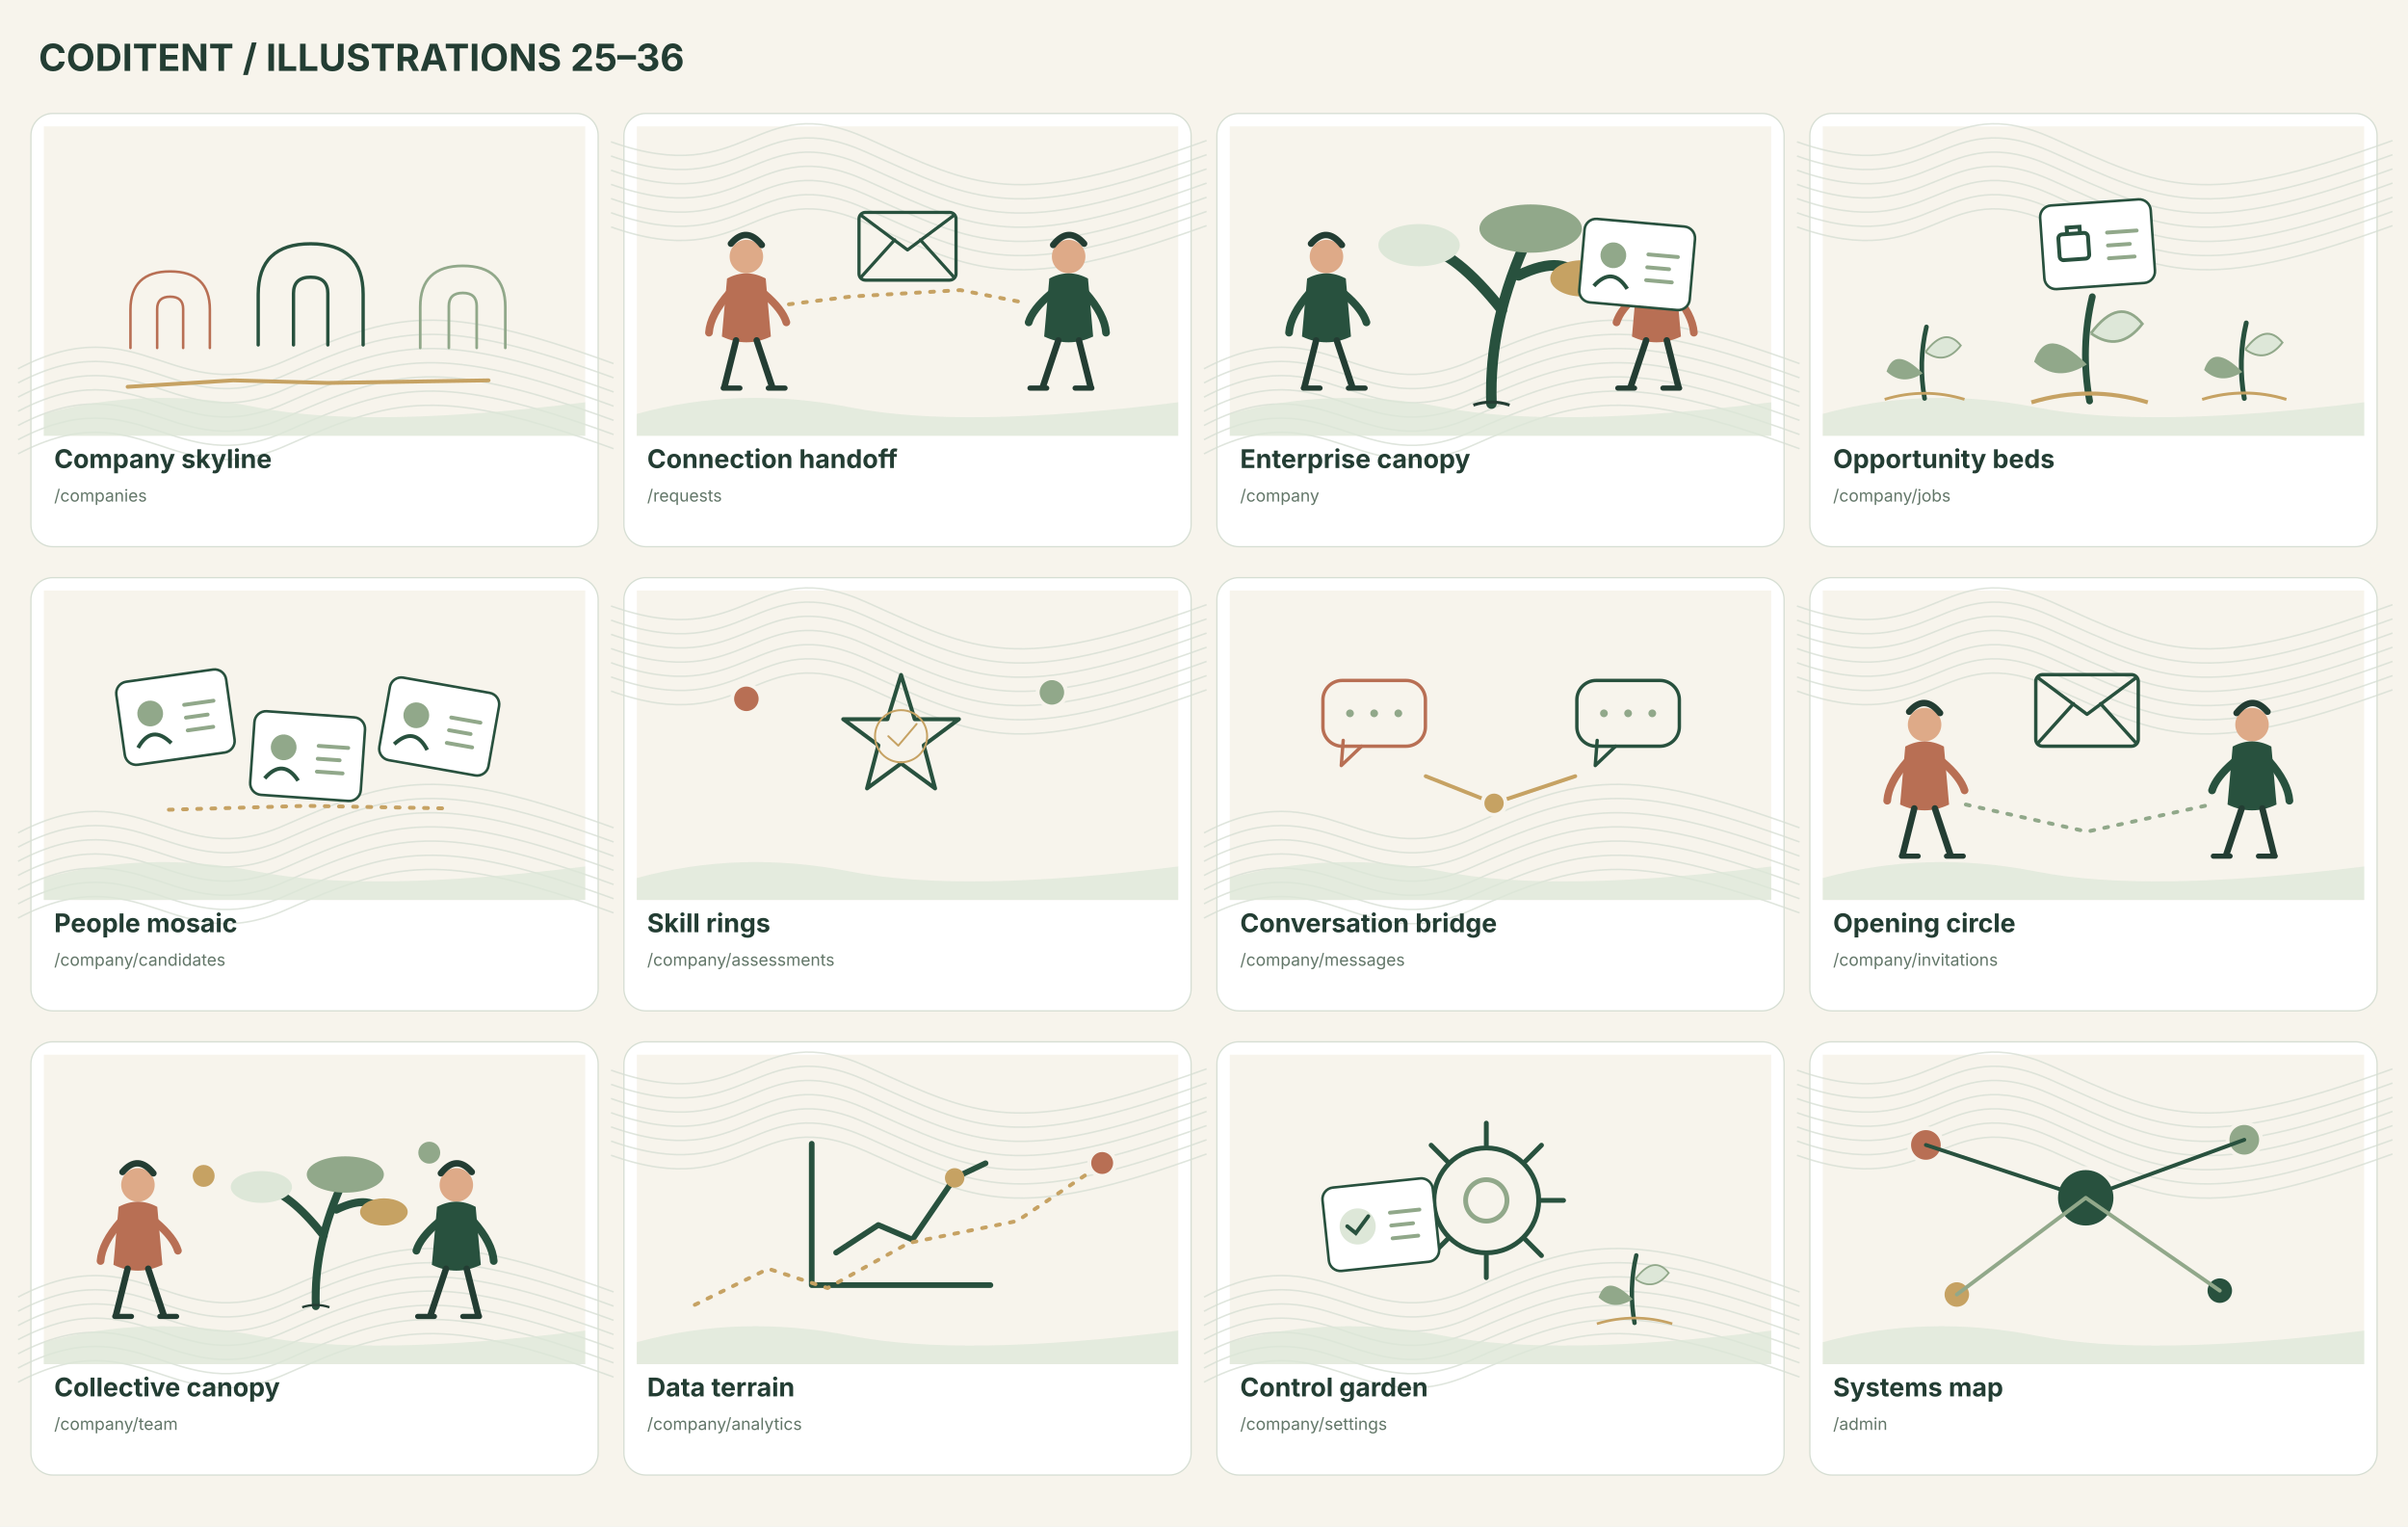
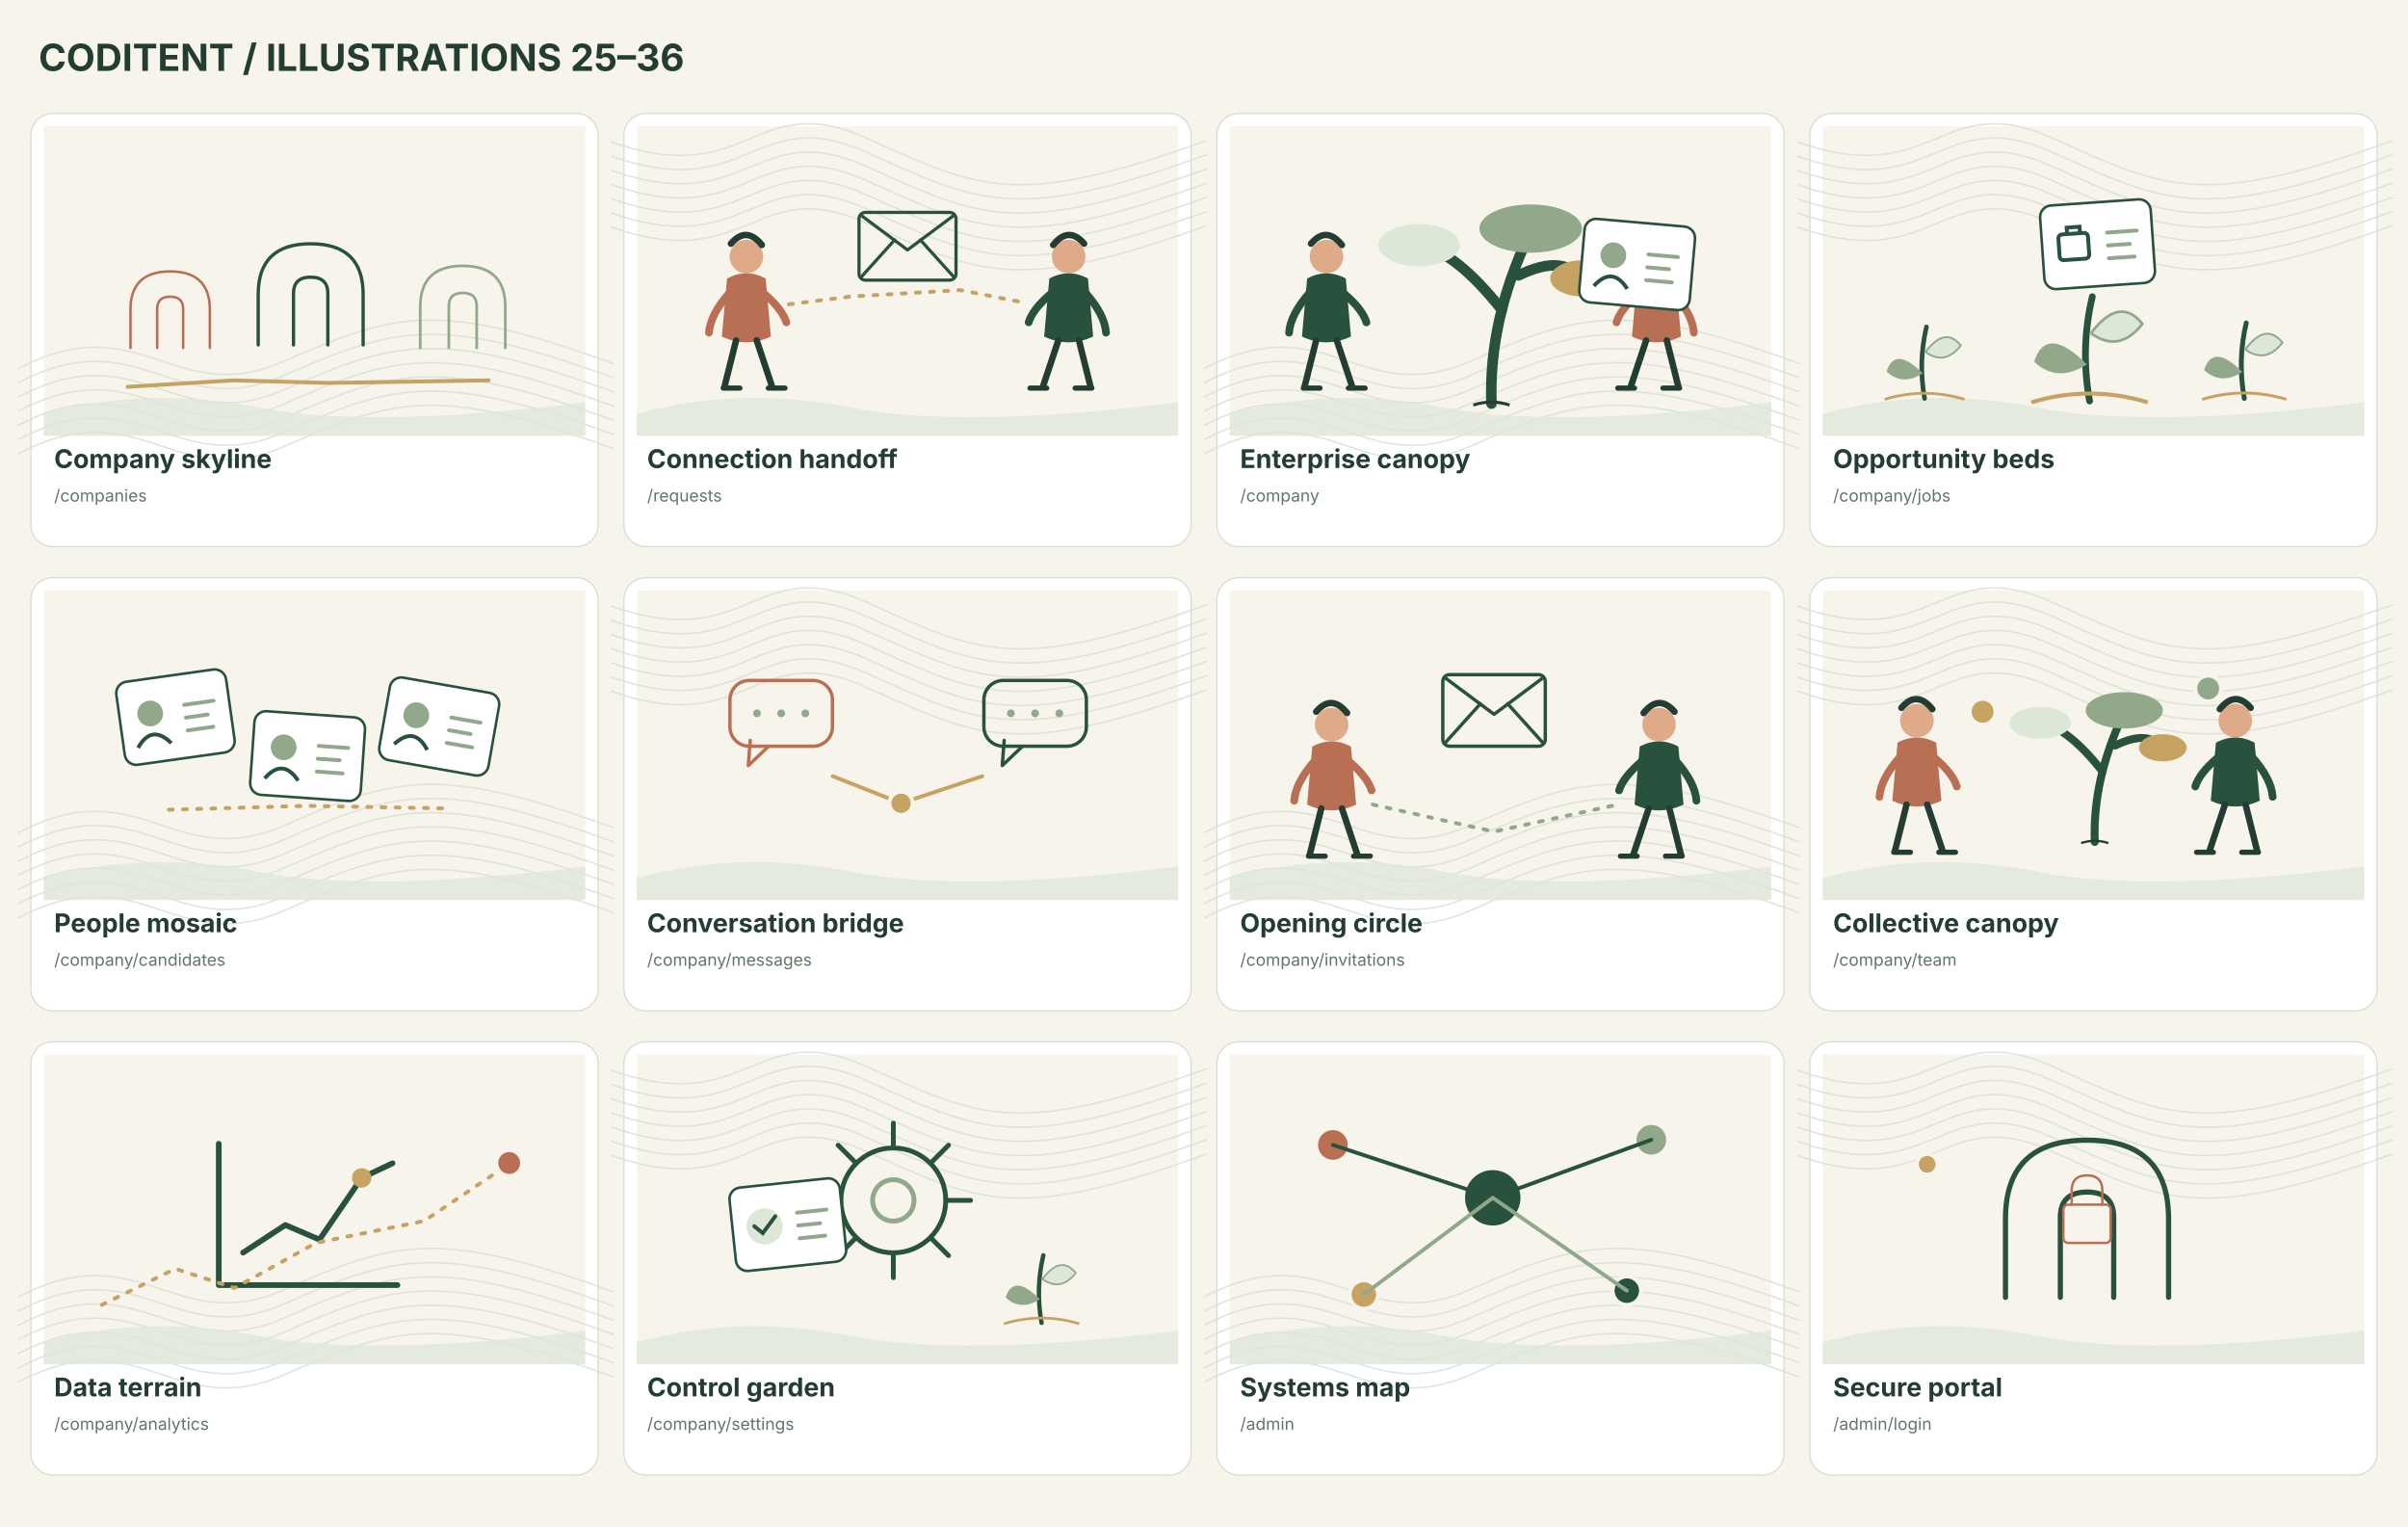
<svg xmlns="http://www.w3.org/2000/svg" width="1868" height="1184" viewBox="0 0 1868 1184">
  <rect width="1868" height="1184" fill="#F7F4EC" />
  <text x="30" y="55" fill="#233D33" font-family="Inter,Arial,sans-serif" font-size="29" font-weight="700">CODITENT / ILLUSTRATIONS 25–36</text>
  <rect x="24" y="88" width="440" height="336" rx="17" fill="#FFFFFF" stroke="#D6DED3" />
  <g transform="translate(34 98)">
    <rect width="420" height="240" fill="#F7F4EC" />
    <g opacity="0.78">
      <path d="M-20 188 C75 138 101 220 187 182 S307 135 442 184" fill="none" stroke="#D6DED3" stroke-width="1.2" />
      <path d="M-20 199 C75 149 101 231 187 193 S307 146 442 195" fill="none" stroke="#D6DED3" stroke-width="1.2" />
      <path d="M-20 210 C75 160 101 242 187 204 S307 157 442 206" fill="none" stroke="#D6DED3" stroke-width="1.2" />
      <path d="M-20 221 C75 171 101 253 187 215 S307 168 442 217" fill="none" stroke="#D6DED3" stroke-width="1.2" />
      <path d="M-20 232 C75 182 101 264 187 226 S307 179 442 228" fill="none" stroke="#D6DED3" stroke-width="1.2" />
      <path d="M-20 243 C75 193 101 275 187 237 S307 190 442 239" fill="none" stroke="#D6DED3" stroke-width="1.2" />
      <path d="M-20 254 C75 204 101 286 187 248 S307 201 442 250" fill="none" stroke="#D6DED3" stroke-width="1.2" />
    </g>
    <path d="M0 223 Q80 201 166 218 T420 214 V240 H0 Z" fill="#DDE7D8" opacity="0.72" />
    <g transform="translate(98 145) scale(0.56)" fill="none" stroke="#B86F54" stroke-width="3.5" stroke-linecap="round" stroke-linejoin="round">
      <path d="M-55 48 V-5 Q-55 -58 0 -58 Q55 -58 55 -5 V48 M-18 48 V-6 Q-18 -23 0 -23 Q18 -23 18 -6 V48" />
    </g>
    <g transform="translate(207 134) scale(0.74)" fill="none" stroke="#28513E" stroke-width="3.5" stroke-linecap="round" stroke-linejoin="round">
      <path d="M-55 48 V-5 Q-55 -58 0 -58 Q55 -58 55 -5 V48 M-18 48 V-6 Q-18 -23 0 -23 Q18 -23 18 -6 V48" />
    </g>
    <g transform="translate(325 143) scale(0.6)" fill="none" stroke="#91A88A" stroke-width="3.5" stroke-linecap="round" stroke-linejoin="round">
      <path d="M-55 48 V-5 Q-55 -58 0 -58 Q55 -58 55 -5 V48 M-18 48 V-6 Q-18 -23 0 -23 Q18 -23 18 -6 V48" />
    </g>
    <polyline points="65,202 147,197 220,199 345,197" fill="none" stroke="#C6A263" stroke-width="3" stroke-linecap="round" stroke-linejoin="round" />
  </g>
  <text x="42" y="363" fill="#233D33" font-family="Inter,Arial,sans-serif" font-size="20" font-weight="700">Company skyline</text>
  <text x="42" y="389" fill="#627668" font-family="Inter,Arial,sans-serif" font-size="13">/companies</text>
  <rect x="484" y="88" width="440" height="336" rx="17" fill="#FFFFFF" stroke="#D6DED3" />
  <g transform="translate(494 98)">
    <rect width="420" height="240" fill="#F7F4EC" />
    <g opacity="0.78">
      <path d="M-20 12 C87 50 91 -30 178 9 S293 65 442 11" fill="none" stroke="#D6DED3" stroke-width="1.2" />
      <path d="M-20 23 C87 61 91 -19 178 20 S293 76 442 22" fill="none" stroke="#D6DED3" stroke-width="1.2" />
      <path d="M-20 34 C87 72 91 -8 178 31 S293 87 442 33" fill="none" stroke="#D6DED3" stroke-width="1.2" />
      <path d="M-20 45 C87 83 91 3 178 42 S293 98 442 44" fill="none" stroke="#D6DED3" stroke-width="1.2" />
      <path d="M-20 56 C87 94 91 14 178 53 S293 109 442 55" fill="none" stroke="#D6DED3" stroke-width="1.2" />
      <path d="M-20 67 C87 105 91 25 178 64 S293 120 442 66" fill="none" stroke="#D6DED3" stroke-width="1.2" />
      <path d="M-20 78 C87 116 91 36 178 75 S293 131 442 77" fill="none" stroke="#D6DED3" stroke-width="1.2" />
    </g>
    <path d="M0 223 Q80 201 166 218 T420 214 V240 H0 Z" fill="#DDE7D8" opacity="0.72" />
    <g transform="translate(85 155) scale(1 1)">
      <circle cx="0" cy="-54" r="13" fill="#DEAA88" />
      <path d="M-12 -64 Q0 -78 12 -63" fill="none" stroke="#233D33" stroke-width="5" stroke-linecap="round" />
      <path d="M-15 -37 Q0 -45 15 -37 L19 8 Q0 17 -19 8 Z" fill="#B86F54" />
      <path d="M-13 -26 Q-28 -9 -29 5 M14 -25 Q28 -13 31 -3" fill="none" stroke="#B86F54" stroke-width="6" stroke-linecap="round" />
      <path d="M-8 11 L-17 47 M8 11 L20 47" fill="none" stroke="#233D33" stroke-width="5" stroke-linecap="round" />
      <path d="M-18 48 h13 M17 48 h13" stroke="#233D33" stroke-width="4" stroke-linecap="round" />
    </g>
    <g transform="translate(210 93) scale(0.71)" fill="none" stroke="#28513E" stroke-width="3.5" stroke-linecap="round" stroke-linejoin="round">
      <rect x="-53" y="-37" width="106" height="74" rx="7" />
      <path d="M-51 -34 L0 4 L51 -34 M-51 34 L-14 -7 M51 34 L14 -7" />
    </g>
    <g transform="translate(335 155) scale(-1 1)">
      <circle cx="0" cy="-54" r="13" fill="#DEAA88" />
      <path d="M-12 -64 Q0 -78 12 -63" fill="none" stroke="#233D33" stroke-width="5" stroke-linecap="round" />
      <path d="M-15 -37 Q0 -45 15 -37 L19 8 Q0 17 -19 8 Z" fill="#28513E" />
      <path d="M-13 -26 Q-28 -9 -29 5 M14 -25 Q28 -13 31 -3" fill="none" stroke="#28513E" stroke-width="6" stroke-linecap="round" />
      <path d="M-8 11 L-17 47 M8 11 L20 47" fill="none" stroke="#233D33" stroke-width="5" stroke-linecap="round" />
      <path d="M-18 48 h13 M17 48 h13" stroke="#233D33" stroke-width="4" stroke-linecap="round" />
    </g>
    <polyline points="118,138 166,132 251,127 302,137" fill="none" stroke="#C6A263" stroke-width="3" stroke-linecap="round" stroke-linejoin="round" stroke-dasharray="3 8" />
  </g>
  <text x="502" y="363" fill="#233D33" font-family="Inter,Arial,sans-serif" font-size="20" font-weight="700">Connection handoff</text>
  <text x="502" y="389" fill="#627668" font-family="Inter,Arial,sans-serif" font-size="13">/requests</text>
  <rect x="944" y="88" width="440" height="336" rx="17" fill="#FFFFFF" stroke="#D6DED3" />
  <g transform="translate(954 98)">
    <rect width="420" height="240" fill="#F7F4EC" />
    <g opacity="0.78">
      <path d="M-20 188 C75 138 101 220 187 182 S307 135 442 184" fill="none" stroke="#D6DED3" stroke-width="1.2" />
      <path d="M-20 199 C75 149 101 231 187 193 S307 146 442 195" fill="none" stroke="#D6DED3" stroke-width="1.2" />
      <path d="M-20 210 C75 160 101 242 187 204 S307 157 442 206" fill="none" stroke="#D6DED3" stroke-width="1.2" />
      <path d="M-20 221 C75 171 101 253 187 215 S307 168 442 217" fill="none" stroke="#D6DED3" stroke-width="1.2" />
      <path d="M-20 232 C75 182 101 264 187 226 S307 179 442 228" fill="none" stroke="#D6DED3" stroke-width="1.2" />
      <path d="M-20 243 C75 193 101 275 187 237 S307 190 442 239" fill="none" stroke="#D6DED3" stroke-width="1.2" />
      <path d="M-20 254 C75 204 101 286 187 248 S307 201 442 250" fill="none" stroke="#D6DED3" stroke-width="1.2" />
    </g>
    <path d="M0 223 Q80 201 166 218 T420 214 V240 H0 Z" fill="#DDE7D8" opacity="0.72" />
    <g transform="translate(203 215) scale(1.17)">
      <path d="M0 0 Q-2 -55 25 -112 M7 -62 Q-24 -101 -46 -104 M18 -85 Q49 -100 60 -81" fill="none" stroke="#28513E" stroke-width="7" stroke-linecap="round" />
      <ellipse cx="26" cy="-116" rx="34" ry="16" fill="#91A88A" />
      <ellipse cx="-48" cy="-105" rx="27" ry="14" fill="#DDE7D8" />
      <ellipse cx="60" cy="-83" rx="21" ry="12" fill="#C6A263" />
      <path d="M-12 1 Q0 -3 12 1" fill="none" stroke="#233D33" stroke-width="2" />
    </g>
    <g transform="translate(75 155) scale(1 1)">
      <circle cx="0" cy="-54" r="13" fill="#DEAA88" />
      <path d="M-12 -64 Q0 -78 12 -63" fill="none" stroke="#233D33" stroke-width="5" stroke-linecap="round" />
      <path d="M-15 -37 Q0 -45 15 -37 L19 8 Q0 17 -19 8 Z" fill="#28513E" />
      <path d="M-13 -26 Q-28 -9 -29 5 M14 -25 Q28 -13 31 -3" fill="none" stroke="#28513E" stroke-width="6" stroke-linecap="round" />
      <path d="M-8 11 L-17 47 M8 11 L20 47" fill="none" stroke="#233D33" stroke-width="5" stroke-linecap="round" />
      <path d="M-18 48 h13 M17 48 h13" stroke="#233D33" stroke-width="4" stroke-linecap="round" />
    </g>
    <g transform="translate(331 155) scale(-1 1)">
      <circle cx="0" cy="-54" r="13" fill="#DEAA88" />
      <path d="M-12 -64 Q0 -78 12 -63" fill="none" stroke="#233D33" stroke-width="5" stroke-linecap="round" />
      <path d="M-15 -37 Q0 -45 15 -37 L19 8 Q0 17 -19 8 Z" fill="#B86F54" />
      <path d="M-13 -26 Q-28 -9 -29 5 M14 -25 Q28 -13 31 -3" fill="none" stroke="#B86F54" stroke-width="6" stroke-linecap="round" />
      <path d="M-8 11 L-17 47 M8 11 L20 47" fill="none" stroke="#233D33" stroke-width="5" stroke-linecap="round" />
      <path d="M-18 48 h13 M17 48 h13" stroke="#233D33" stroke-width="4" stroke-linecap="round" />
    </g>
    <g transform="translate(276 71) rotate(5)">
      <rect width="86" height="65" rx="9" fill="#FFFFFF" stroke="#28513E" stroke-width="2" />
      <circle cx="24" cy="27" r="10" fill="#91A88A" />
      <path d="M11 52 Q24 35 37 52" fill="none" stroke="#28513E" stroke-width="3" />
      <path d="M51 24 h23 M51 34 h17 M51 44 h20" stroke="#91A88A" stroke-width="3" stroke-linecap="round" />
    </g>
  </g>
  <text x="962" y="363" fill="#233D33" font-family="Inter,Arial,sans-serif" font-size="20" font-weight="700">Enterprise canopy</text>
  <text x="962" y="389" fill="#627668" font-family="Inter,Arial,sans-serif" font-size="13">/company</text>
  <rect x="1404" y="88" width="440" height="336" rx="17" fill="#FFFFFF" stroke="#D6DED3" />
  <g transform="translate(1414 98)">
    <rect width="420" height="240" fill="#F7F4EC" />
    <g opacity="0.78">
      <path d="M-20 12 C87 50 91 -30 178 9 S293 65 442 11" fill="none" stroke="#D6DED3" stroke-width="1.2" />
      <path d="M-20 23 C87 61 91 -19 178 20 S293 76 442 22" fill="none" stroke="#D6DED3" stroke-width="1.2" />
      <path d="M-20 34 C87 72 91 -8 178 31 S293 87 442 33" fill="none" stroke="#D6DED3" stroke-width="1.2" />
      <path d="M-20 45 C87 83 91 3 178 42 S293 98 442 44" fill="none" stroke="#D6DED3" stroke-width="1.2" />
      <path d="M-20 56 C87 94 91 14 178 53 S293 109 442 55" fill="none" stroke="#D6DED3" stroke-width="1.2" />
      <path d="M-20 67 C87 105 91 25 178 64 S293 120 442 66" fill="none" stroke="#D6DED3" stroke-width="1.2" />
      <path d="M-20 78 C87 116 91 36 178 75 S293 131 442 77" fill="none" stroke="#D6DED3" stroke-width="1.2" />
    </g>
    <path d="M0 223 Q80 201 166 218 T420 214 V240 H0 Z" fill="#DDE7D8" opacity="0.72" />
    <g transform="translate(79 211) scale(0.72)">
      <path d="M0 0 Q-7 -39 2 -77" fill="none" stroke="#28513E" stroke-width="5" stroke-linecap="round" />
      <path d="M-2 -27 Q-32 -57 -41 -29 Q-24 -13 -2 -27" fill="#91A88A" />
      <path d="M1 -50 Q22 -78 39 -57 Q22 -35 1 -50" fill="#DDE7D8" stroke="#91A88A" stroke-width="2" />
      <path d="M-43 1 Q0 -12 43 1" fill="none" stroke="#C6A263" stroke-width="3" />
    </g>
    <g transform="translate(207 213) scale(1.05)">
      <path d="M0 0 Q-7 -39 2 -77" fill="none" stroke="#28513E" stroke-width="5" stroke-linecap="round" />
      <path d="M-2 -27 Q-32 -57 -41 -29 Q-24 -13 -2 -27" fill="#91A88A" />
      <path d="M1 -50 Q22 -78 39 -57 Q22 -35 1 -50" fill="#DDE7D8" stroke="#91A88A" stroke-width="2" />
      <path d="M-43 1 Q0 -12 43 1" fill="none" stroke="#C6A263" stroke-width="3" />
    </g>
    <g transform="translate(327 211) scale(0.76)">
      <path d="M0 0 Q-7 -39 2 -77" fill="none" stroke="#28513E" stroke-width="5" stroke-linecap="round" />
      <path d="M-2 -27 Q-32 -57 -41 -29 Q-24 -13 -2 -27" fill="#91A88A" />
      <path d="M1 -50 Q22 -78 39 -57 Q22 -35 1 -50" fill="#DDE7D8" stroke="#91A88A" stroke-width="2" />
      <path d="M-43 1 Q0 -12 43 1" fill="none" stroke="#C6A263" stroke-width="3" />
    </g>
    <g transform="translate(168 62) rotate(-4)">
      <rect width="86" height="65" rx="9" fill="#FFFFFF" stroke="#28513E" stroke-width="2" />
      <rect x="13" y="23" width="23" height="20" rx="3" fill="none" stroke="#28513E" stroke-width="3" />
      <path d="M20 23 v-5 h10 v5" fill="none" stroke="#28513E" stroke-width="3" />
      <path d="M51 24 h23 M51 34 h17 M51 44 h20" stroke="#91A88A" stroke-width="3" stroke-linecap="round" />
    </g>
  </g>
  <text x="1422" y="363" fill="#233D33" font-family="Inter,Arial,sans-serif" font-size="20" font-weight="700">Opportunity beds</text>
  <text x="1422" y="389" fill="#627668" font-family="Inter,Arial,sans-serif" font-size="13">/company/jobs</text>
  <rect x="24" y="448" width="440" height="336" rx="17" fill="#FFFFFF" stroke="#D6DED3" />
  <g transform="translate(34 458)">
    <rect width="420" height="240" fill="#F7F4EC" />
    <g opacity="0.78">
      <path d="M-20 188 C75 138 101 220 187 182 S307 135 442 184" fill="none" stroke="#D6DED3" stroke-width="1.2" />
      <path d="M-20 199 C75 149 101 231 187 193 S307 146 442 195" fill="none" stroke="#D6DED3" stroke-width="1.2" />
      <path d="M-20 210 C75 160 101 242 187 204 S307 157 442 206" fill="none" stroke="#D6DED3" stroke-width="1.2" />
      <path d="M-20 221 C75 171 101 253 187 215 S307 168 442 217" fill="none" stroke="#D6DED3" stroke-width="1.2" />
      <path d="M-20 232 C75 182 101 264 187 226 S307 179 442 228" fill="none" stroke="#D6DED3" stroke-width="1.2" />
      <path d="M-20 243 C75 193 101 275 187 237 S307 190 442 239" fill="none" stroke="#D6DED3" stroke-width="1.2" />
      <path d="M-20 254 C75 204 101 286 187 248 S307 201 442 250" fill="none" stroke="#D6DED3" stroke-width="1.2" />
    </g>
    <path d="M0 223 Q80 201 166 218 T420 214 V240 H0 Z" fill="#DDE7D8" opacity="0.72" />
    <g transform="translate(55 72) rotate(-8)">
      <rect width="86" height="65" rx="9" fill="#FFFFFF" stroke="#28513E" stroke-width="2" />
      <circle cx="24" cy="27" r="10" fill="#91A88A" />
      <path d="M11 52 Q24 35 37 52" fill="none" stroke="#28513E" stroke-width="3" />
      <path d="M51 24 h23 M51 34 h17 M51 44 h20" stroke="#91A88A" stroke-width="3" stroke-linecap="round" />
    </g>
    <g transform="translate(164 93) rotate(4)">
      <rect width="86" height="65" rx="9" fill="#FFFFFF" stroke="#28513E" stroke-width="2" />
      <circle cx="24" cy="27" r="10" fill="#91A88A" />
      <path d="M11 52 Q24 35 37 52" fill="none" stroke="#28513E" stroke-width="3" />
      <path d="M51 24 h23 M51 34 h17 M51 44 h20" stroke="#91A88A" stroke-width="3" stroke-linecap="round" />
    </g>
    <g transform="translate(270 66) rotate(10)">
      <rect width="86" height="65" rx="9" fill="#FFFFFF" stroke="#28513E" stroke-width="2" />
      <circle cx="24" cy="27" r="10" fill="#91A88A" />
      <path d="M11 52 Q24 35 37 52" fill="none" stroke="#28513E" stroke-width="3" />
      <path d="M51 24 h23 M51 34 h17 M51 44 h20" stroke="#91A88A" stroke-width="3" stroke-linecap="round" />
    </g>
    <polyline points="97,170 204,167 314,169" fill="none" stroke="#C6A263" stroke-width="3" stroke-linecap="round" stroke-linejoin="round" stroke-dasharray="3 8" />
  </g>
  <text x="42" y="723" fill="#233D33" font-family="Inter,Arial,sans-serif" font-size="20" font-weight="700">People mosaic</text>
  <text x="42" y="749" fill="#627668" font-family="Inter,Arial,sans-serif" font-size="13">/company/candidates</text>
  <rect x="484" y="448" width="440" height="336" rx="17" fill="#FFFFFF" stroke="#D6DED3" />
  <g transform="translate(494 458)">
    <rect width="420" height="240" fill="#F7F4EC" />
    <g opacity="0.78">
      <path d="M-20 12 C87 50 91 -30 178 9 S293 65 442 11" fill="none" stroke="#D6DED3" stroke-width="1.2" />
      <path d="M-20 23 C87 61 91 -19 178 20 S293 76 442 22" fill="none" stroke="#D6DED3" stroke-width="1.2" />
      <path d="M-20 34 C87 72 91 -8 178 31 S293 87 442 33" fill="none" stroke="#D6DED3" stroke-width="1.2" />
      <path d="M-20 45 C87 83 91 3 178 42 S293 98 442 44" fill="none" stroke="#D6DED3" stroke-width="1.2" />
      <path d="M-20 56 C87 94 91 14 178 53 S293 109 442 55" fill="none" stroke="#D6DED3" stroke-width="1.2" />
      <path d="M-20 67 C87 105 91 25 178 64 S293 120 442 66" fill="none" stroke="#D6DED3" stroke-width="1.2" />
      <path d="M-20 78 C87 116 91 36 178 75 S293 131 442 77" fill="none" stroke="#D6DED3" stroke-width="1.2" />
    </g>
    <path d="M0 223 Q80 201 166 218 T420 214 V240 H0 Z" fill="#DDE7D8" opacity="0.72" />
-     <g transform="translate(205 113) scale(0.88)" fill="none" stroke="#28513E" stroke-width="3.5" stroke-linecap="round" stroke-linejoin="round">
-       <path d="M0 -54 L12 -15 L51 -15 L20 8 L30 46 L0 24 L-30 46 L-20 8 L-51 -15 L-12 -15 Z" />
-     </g>
-     <g transform="translate(205 113) scale(0.43)" fill="none" stroke="#C6A263" stroke-width="3.5" stroke-linecap="round" stroke-linejoin="round">
-       <circle r="47" />
-       <path d="M-23 0 L-5 17 L28 -22" />
-     </g>
-     <circle cx="85" cy="84" r="11" fill="#B86F54" stroke="#F7F4EC" stroke-width="3" />
-     <circle cx="322" cy="79" r="11" fill="#91A88A" stroke="#F7F4EC" stroke-width="3" />
-   </g>
-   <text x="502" y="723" fill="#233D33" font-family="Inter,Arial,sans-serif" font-size="20" font-weight="700">Skill rings</text>
-   <text x="502" y="749" fill="#627668" font-family="Inter,Arial,sans-serif" font-size="13">/company/assessments</text>
-   <rect x="944" y="448" width="440" height="336" rx="17" fill="#FFFFFF" stroke="#D6DED3" />
-   <g transform="translate(954 458)">
-     <rect width="420" height="240" fill="#F7F4EC" />
-     <g opacity="0.78">
-       <path d="M-20 188 C75 138 101 220 187 182 S307 135 442 184" fill="none" stroke="#D6DED3" stroke-width="1.2" />
-       <path d="M-20 199 C75 149 101 231 187 193 S307 146 442 195" fill="none" stroke="#D6DED3" stroke-width="1.2" />
-       <path d="M-20 210 C75 160 101 242 187 204 S307 157 442 206" fill="none" stroke="#D6DED3" stroke-width="1.2" />
-       <path d="M-20 221 C75 171 101 253 187 215 S307 168 442 217" fill="none" stroke="#D6DED3" stroke-width="1.2" />
-       <path d="M-20 232 C75 182 101 264 187 226 S307 179 442 228" fill="none" stroke="#D6DED3" stroke-width="1.2" />
-       <path d="M-20 243 C75 193 101 275 187 237 S307 190 442 239" fill="none" stroke="#D6DED3" stroke-width="1.2" />
-       <path d="M-20 254 C75 204 101 286 187 248 S307 201 442 250" fill="none" stroke="#D6DED3" stroke-width="1.2" />
-     </g>
-     <path d="M0 223 Q80 201 166 218 T420 214 V240 H0 Z" fill="#DDE7D8" opacity="0.72" />
    <g transform="translate(112 96) scale(0.75)" fill="none" stroke="#B86F54" stroke-width="3.5" stroke-linecap="round" stroke-linejoin="round">
      <rect x="-53" y="-35" width="106" height="68" rx="20" />
      <path d="M-13 33 L-34 53 L-32 27" />
      <circle cx="-25" cy="-1" r="4" fill="#91A88A" stroke="none" />
      <circle cx="0" cy="-1" r="4" fill="#91A88A" stroke="none" />
      <circle cx="25" cy="-1" r="4" fill="#91A88A" stroke="none" />
    </g>
    <g transform="translate(309 96) scale(0.75)" fill="none" stroke="#28513E" stroke-width="3.5" stroke-linecap="round" stroke-linejoin="round">
      <rect x="-53" y="-35" width="106" height="68" rx="20" />
      <path d="M-13 33 L-34 53 L-32 27" />
      <circle cx="-25" cy="-1" r="4" fill="#91A88A" stroke="none" />
      <circle cx="0" cy="-1" r="4" fill="#91A88A" stroke="none" />
      <circle cx="25" cy="-1" r="4" fill="#91A88A" stroke="none" />
    </g>
    <polyline points="152,144 205,165 268,144" fill="none" stroke="#C6A263" stroke-width="3" stroke-linecap="round" stroke-linejoin="round" />
    <circle cx="205" cy="165" r="9" fill="#C6A263" stroke="#F7F4EC" stroke-width="3" />
  </g>
-   <text x="962" y="723" fill="#233D33" font-family="Inter,Arial,sans-serif" font-size="20" font-weight="700">Conversation bridge</text>
-   <text x="962" y="749" fill="#627668" font-family="Inter,Arial,sans-serif" font-size="13">/company/messages</text>
-   <rect x="1404" y="448" width="440" height="336" rx="17" fill="#FFFFFF" stroke="#D6DED3" />
-   <g transform="translate(1414 458)">
-     <rect width="420" height="240" fill="#F7F4EC" />
-     <g opacity="0.78">
-       <path d="M-20 12 C87 50 91 -30 178 9 S293 65 442 11" fill="none" stroke="#D6DED3" stroke-width="1.2" />
-       <path d="M-20 23 C87 61 91 -19 178 20 S293 76 442 22" fill="none" stroke="#D6DED3" stroke-width="1.2" />
-       <path d="M-20 34 C87 72 91 -8 178 31 S293 87 442 33" fill="none" stroke="#D6DED3" stroke-width="1.2" />
-       <path d="M-20 45 C87 83 91 3 178 42 S293 98 442 44" fill="none" stroke="#D6DED3" stroke-width="1.2" />
-       <path d="M-20 56 C87 94 91 14 178 53 S293 109 442 55" fill="none" stroke="#D6DED3" stroke-width="1.2" />
-       <path d="M-20 67 C87 105 91 25 178 64 S293 120 442 66" fill="none" stroke="#D6DED3" stroke-width="1.2" />
-       <path d="M-20 78 C87 116 91 36 178 75 S293 131 442 77" fill="none" stroke="#D6DED3" stroke-width="1.2" />
+   <text x="502" y="723" fill="#233D33" font-family="Inter,Arial,sans-serif" font-size="20" font-weight="700">Conversation bridge</text>
+   <text x="502" y="749" fill="#627668" font-family="Inter,Arial,sans-serif" font-size="13">/company/messages</text>
+   <rect x="944" y="448" width="440" height="336" rx="17" fill="#FFFFFF" stroke="#D6DED3" />
+   <g transform="translate(954 458)">
+     <rect width="420" height="240" fill="#F7F4EC" />
+     <g opacity="0.78">
+       <path d="M-20 188 C75 138 101 220 187 182 S307 135 442 184" fill="none" stroke="#D6DED3" stroke-width="1.2" />
+       <path d="M-20 199 C75 149 101 231 187 193 S307 146 442 195" fill="none" stroke="#D6DED3" stroke-width="1.2" />
+       <path d="M-20 210 C75 160 101 242 187 204 S307 157 442 206" fill="none" stroke="#D6DED3" stroke-width="1.2" />
+       <path d="M-20 221 C75 171 101 253 187 215 S307 168 442 217" fill="none" stroke="#D6DED3" stroke-width="1.2" />
+       <path d="M-20 232 C75 182 101 264 187 226 S307 179 442 228" fill="none" stroke="#D6DED3" stroke-width="1.2" />
+       <path d="M-20 243 C75 193 101 275 187 237 S307 190 442 239" fill="none" stroke="#D6DED3" stroke-width="1.2" />
+       <path d="M-20 254 C75 204 101 286 187 248 S307 201 442 250" fill="none" stroke="#D6DED3" stroke-width="1.2" />
    </g>
    <path d="M0 223 Q80 201 166 218 T420 214 V240 H0 Z" fill="#DDE7D8" opacity="0.72" />
    <g transform="translate(205 93) scale(0.75)" fill="none" stroke="#28513E" stroke-width="3.5" stroke-linecap="round" stroke-linejoin="round">
      <rect x="-53" y="-37" width="106" height="74" rx="7" />
      <path d="M-51 -34 L0 4 L51 -34 M-51 34 L-14 -7 M51 34 L14 -7" />
    </g>
    <g transform="translate(79 158) scale(1 1)">
      <circle cx="0" cy="-54" r="13" fill="#DEAA88" />
      <path d="M-12 -64 Q0 -78 12 -63" fill="none" stroke="#233D33" stroke-width="5" stroke-linecap="round" />
      <path d="M-15 -37 Q0 -45 15 -37 L19 8 Q0 17 -19 8 Z" fill="#B86F54" />
      <path d="M-13 -26 Q-28 -9 -29 5 M14 -25 Q28 -13 31 -3" fill="none" stroke="#B86F54" stroke-width="6" stroke-linecap="round" />
      <path d="M-8 11 L-17 47 M8 11 L20 47" fill="none" stroke="#233D33" stroke-width="5" stroke-linecap="round" />
      <path d="M-18 48 h13 M17 48 h13" stroke="#233D33" stroke-width="4" stroke-linecap="round" />
    </g>
    <g transform="translate(333 158) scale(-1 1)">
      <circle cx="0" cy="-54" r="13" fill="#DEAA88" />
      <path d="M-12 -64 Q0 -78 12 -63" fill="none" stroke="#233D33" stroke-width="5" stroke-linecap="round" />
      <path d="M-15 -37 Q0 -45 15 -37 L19 8 Q0 17 -19 8 Z" fill="#28513E" />
      <path d="M-13 -26 Q-28 -9 -29 5 M14 -25 Q28 -13 31 -3" fill="none" stroke="#28513E" stroke-width="6" stroke-linecap="round" />
      <path d="M-8 11 L-17 47 M8 11 L20 47" fill="none" stroke="#233D33" stroke-width="5" stroke-linecap="round" />
      <path d="M-18 48 h13 M17 48 h13" stroke="#233D33" stroke-width="4" stroke-linecap="round" />
    </g>
    <polyline points="111,166 205,187 301,166" fill="none" stroke="#91A88A" stroke-width="3" stroke-linecap="round" stroke-linejoin="round" stroke-dasharray="3 8" />
  </g>
-   <text x="1422" y="723" fill="#233D33" font-family="Inter,Arial,sans-serif" font-size="20" font-weight="700">Opening circle</text>
-   <text x="1422" y="749" fill="#627668" font-family="Inter,Arial,sans-serif" font-size="13">/company/invitations</text>
-   <rect x="24" y="808" width="440" height="336" rx="17" fill="#FFFFFF" stroke="#D6DED3" />
-   <g transform="translate(34 818)">
-     <rect width="420" height="240" fill="#F7F4EC" />
-     <g opacity="0.78">
-       <path d="M-20 188 C75 138 101 220 187 182 S307 135 442 184" fill="none" stroke="#D6DED3" stroke-width="1.2" />
-       <path d="M-20 199 C75 149 101 231 187 193 S307 146 442 195" fill="none" stroke="#D6DED3" stroke-width="1.2" />
-       <path d="M-20 210 C75 160 101 242 187 204 S307 157 442 206" fill="none" stroke="#D6DED3" stroke-width="1.2" />
-       <path d="M-20 221 C75 171 101 253 187 215 S307 168 442 217" fill="none" stroke="#D6DED3" stroke-width="1.2" />
-       <path d="M-20 232 C75 182 101 264 187 226 S307 179 442 228" fill="none" stroke="#D6DED3" stroke-width="1.2" />
-       <path d="M-20 243 C75 193 101 275 187 237 S307 190 442 239" fill="none" stroke="#D6DED3" stroke-width="1.2" />
-       <path d="M-20 254 C75 204 101 286 187 248 S307 201 442 250" fill="none" stroke="#D6DED3" stroke-width="1.2" />
+   <text x="962" y="723" fill="#233D33" font-family="Inter,Arial,sans-serif" font-size="20" font-weight="700">Opening circle</text>
+   <text x="962" y="749" fill="#627668" font-family="Inter,Arial,sans-serif" font-size="13">/company/invitations</text>
+   <rect x="1404" y="448" width="440" height="336" rx="17" fill="#FFFFFF" stroke="#D6DED3" />
+   <g transform="translate(1414 458)">
+     <rect width="420" height="240" fill="#F7F4EC" />
+     <g opacity="0.78">
+       <path d="M-20 12 C87 50 91 -30 178 9 S293 65 442 11" fill="none" stroke="#D6DED3" stroke-width="1.2" />
+       <path d="M-20 23 C87 61 91 -19 178 20 S293 76 442 22" fill="none" stroke="#D6DED3" stroke-width="1.2" />
+       <path d="M-20 34 C87 72 91 -8 178 31 S293 87 442 33" fill="none" stroke="#D6DED3" stroke-width="1.2" />
+       <path d="M-20 45 C87 83 91 3 178 42 S293 98 442 44" fill="none" stroke="#D6DED3" stroke-width="1.2" />
+       <path d="M-20 56 C87 94 91 14 178 53 S293 109 442 55" fill="none" stroke="#D6DED3" stroke-width="1.2" />
+       <path d="M-20 67 C87 105 91 25 178 64 S293 120 442 66" fill="none" stroke="#D6DED3" stroke-width="1.2" />
+       <path d="M-20 78 C87 116 91 36 178 75 S293 131 442 77" fill="none" stroke="#D6DED3" stroke-width="1.2" />
    </g>
    <path d="M0 223 Q80 201 166 218 T420 214 V240 H0 Z" fill="#DDE7D8" opacity="0.72" />
    <g transform="translate(211 195) scale(0.88)">
      <path d="M0 0 Q-2 -55 25 -112 M7 -62 Q-24 -101 -46 -104 M18 -85 Q49 -100 60 -81" fill="none" stroke="#28513E" stroke-width="7" stroke-linecap="round" />
      <ellipse cx="26" cy="-116" rx="34" ry="16" fill="#91A88A" />
      <ellipse cx="-48" cy="-105" rx="27" ry="14" fill="#DDE7D8" />
      <ellipse cx="60" cy="-83" rx="21" ry="12" fill="#C6A263" />
      <path d="M-12 1 Q0 -3 12 1" fill="none" stroke="#233D33" stroke-width="2" />
    </g>
    <g transform="translate(73 155) scale(1 1)">
      <circle cx="0" cy="-54" r="13" fill="#DEAA88" />
      <path d="M-12 -64 Q0 -78 12 -63" fill="none" stroke="#233D33" stroke-width="5" stroke-linecap="round" />
      <path d="M-15 -37 Q0 -45 15 -37 L19 8 Q0 17 -19 8 Z" fill="#B86F54" />
      <path d="M-13 -26 Q-28 -9 -29 5 M14 -25 Q28 -13 31 -3" fill="none" stroke="#B86F54" stroke-width="6" stroke-linecap="round" />
      <path d="M-8 11 L-17 47 M8 11 L20 47" fill="none" stroke="#233D33" stroke-width="5" stroke-linecap="round" />
      <path d="M-18 48 h13 M17 48 h13" stroke="#233D33" stroke-width="4" stroke-linecap="round" />
    </g>
    <g transform="translate(320 155) scale(-1 1)">
      <circle cx="0" cy="-54" r="13" fill="#DEAA88" />
      <path d="M-12 -64 Q0 -78 12 -63" fill="none" stroke="#233D33" stroke-width="5" stroke-linecap="round" />
      <path d="M-15 -37 Q0 -45 15 -37 L19 8 Q0 17 -19 8 Z" fill="#28513E" />
      <path d="M-13 -26 Q-28 -9 -29 5 M14 -25 Q28 -13 31 -3" fill="none" stroke="#28513E" stroke-width="6" stroke-linecap="round" />
      <path d="M-8 11 L-17 47 M8 11 L20 47" fill="none" stroke="#233D33" stroke-width="5" stroke-linecap="round" />
      <path d="M-18 48 h13 M17 48 h13" stroke="#233D33" stroke-width="4" stroke-linecap="round" />
    </g>
    <circle cx="124" cy="94" r="10" fill="#C6A263" stroke="#F7F4EC" stroke-width="3" />
    <circle cx="299" cy="76" r="10" fill="#91A88A" stroke="#F7F4EC" stroke-width="3" />
  </g>
-   <text x="42" y="1083" fill="#233D33" font-family="Inter,Arial,sans-serif" font-size="20" font-weight="700">Collective canopy</text>
-   <text x="42" y="1109" fill="#627668" font-family="Inter,Arial,sans-serif" font-size="13">/company/team</text>
-   <rect x="484" y="808" width="440" height="336" rx="17" fill="#FFFFFF" stroke="#D6DED3" />
-   <g transform="translate(494 818)">
-     <rect width="420" height="240" fill="#F7F4EC" />
-     <g opacity="0.78">
-       <path d="M-20 12 C87 50 91 -30 178 9 S293 65 442 11" fill="none" stroke="#D6DED3" stroke-width="1.2" />
-       <path d="M-20 23 C87 61 91 -19 178 20 S293 76 442 22" fill="none" stroke="#D6DED3" stroke-width="1.2" />
-       <path d="M-20 34 C87 72 91 -8 178 31 S293 87 442 33" fill="none" stroke="#D6DED3" stroke-width="1.2" />
-       <path d="M-20 45 C87 83 91 3 178 42 S293 98 442 44" fill="none" stroke="#D6DED3" stroke-width="1.2" />
-       <path d="M-20 56 C87 94 91 14 178 53 S293 109 442 55" fill="none" stroke="#D6DED3" stroke-width="1.2" />
-       <path d="M-20 67 C87 105 91 25 178 64 S293 120 442 66" fill="none" stroke="#D6DED3" stroke-width="1.2" />
-       <path d="M-20 78 C87 116 91 36 178 75 S293 131 442 77" fill="none" stroke="#D6DED3" stroke-width="1.2" />
+   <text x="1422" y="723" fill="#233D33" font-family="Inter,Arial,sans-serif" font-size="20" font-weight="700">Collective canopy</text>
+   <text x="1422" y="749" fill="#627668" font-family="Inter,Arial,sans-serif" font-size="13">/company/team</text>
+   <rect x="24" y="808" width="440" height="336" rx="17" fill="#FFFFFF" stroke="#D6DED3" />
+   <g transform="translate(34 818)">
+     <rect width="420" height="240" fill="#F7F4EC" />
+     <g opacity="0.78">
+       <path d="M-20 188 C75 138 101 220 187 182 S307 135 442 184" fill="none" stroke="#D6DED3" stroke-width="1.2" />
+       <path d="M-20 199 C75 149 101 231 187 193 S307 146 442 195" fill="none" stroke="#D6DED3" stroke-width="1.2" />
+       <path d="M-20 210 C75 160 101 242 187 204 S307 157 442 206" fill="none" stroke="#D6DED3" stroke-width="1.2" />
+       <path d="M-20 221 C75 171 101 253 187 215 S307 168 442 217" fill="none" stroke="#D6DED3" stroke-width="1.2" />
+       <path d="M-20 232 C75 182 101 264 187 226 S307 179 442 228" fill="none" stroke="#D6DED3" stroke-width="1.2" />
+       <path d="M-20 243 C75 193 101 275 187 237 S307 190 442 239" fill="none" stroke="#D6DED3" stroke-width="1.2" />
+       <path d="M-20 254 C75 204 101 286 187 248 S307 201 442 250" fill="none" stroke="#D6DED3" stroke-width="1.2" />
    </g>
    <path d="M0 223 Q80 201 166 218 T420 214 V240 H0 Z" fill="#DDE7D8" opacity="0.72" />
    <g transform="translate(205 122) scale(1.26)" fill="none" stroke="#28513E" stroke-width="3.5" stroke-linecap="round" stroke-linejoin="round">
      <path d="M-55 45 H55 M-55 45 V-42" />
      <path d="M-40 25 L-14 8 L7 17 L33 -21 L52 -30" />
      <circle cx="33" cy="-21" r="6" fill="#C6A263" stroke="none" />
    </g>
    <polyline points="45,194 102,166 148,181 211,146 295,129 362,84" fill="none" stroke="#C6A263" stroke-width="3" stroke-linecap="round" stroke-linejoin="round" stroke-dasharray="3 8" />
    <circle cx="361" cy="84" r="10" fill="#B86F54" stroke="#F7F4EC" stroke-width="3" />
  </g>
-   <text x="502" y="1083" fill="#233D33" font-family="Inter,Arial,sans-serif" font-size="20" font-weight="700">Data terrain</text>
-   <text x="502" y="1109" fill="#627668" font-family="Inter,Arial,sans-serif" font-size="13">/company/analytics</text>
-   <rect x="944" y="808" width="440" height="336" rx="17" fill="#FFFFFF" stroke="#D6DED3" />
-   <g transform="translate(954 818)">
-     <rect width="420" height="240" fill="#F7F4EC" />
-     <g opacity="0.78">
-       <path d="M-20 188 C75 138 101 220 187 182 S307 135 442 184" fill="none" stroke="#D6DED3" stroke-width="1.2" />
-       <path d="M-20 199 C75 149 101 231 187 193 S307 146 442 195" fill="none" stroke="#D6DED3" stroke-width="1.2" />
-       <path d="M-20 210 C75 160 101 242 187 204 S307 157 442 206" fill="none" stroke="#D6DED3" stroke-width="1.2" />
-       <path d="M-20 221 C75 171 101 253 187 215 S307 168 442 217" fill="none" stroke="#D6DED3" stroke-width="1.2" />
-       <path d="M-20 232 C75 182 101 264 187 226 S307 179 442 228" fill="none" stroke="#D6DED3" stroke-width="1.2" />
-       <path d="M-20 243 C75 193 101 275 187 237 S307 190 442 239" fill="none" stroke="#D6DED3" stroke-width="1.2" />
-       <path d="M-20 254 C75 204 101 286 187 248 S307 201 442 250" fill="none" stroke="#D6DED3" stroke-width="1.2" />
+   <text x="42" y="1083" fill="#233D33" font-family="Inter,Arial,sans-serif" font-size="20" font-weight="700">Data terrain</text>
+   <text x="42" y="1109" fill="#627668" font-family="Inter,Arial,sans-serif" font-size="13">/company/analytics</text>
+   <rect x="484" y="808" width="440" height="336" rx="17" fill="#FFFFFF" stroke="#D6DED3" />
+   <g transform="translate(494 818)">
+     <rect width="420" height="240" fill="#F7F4EC" />
+     <g opacity="0.78">
+       <path d="M-20 12 C87 50 91 -30 178 9 S293 65 442 11" fill="none" stroke="#D6DED3" stroke-width="1.2" />
+       <path d="M-20 23 C87 61 91 -19 178 20 S293 76 442 22" fill="none" stroke="#D6DED3" stroke-width="1.2" />
+       <path d="M-20 34 C87 72 91 -8 178 31 S293 87 442 33" fill="none" stroke="#D6DED3" stroke-width="1.2" />
+       <path d="M-20 45 C87 83 91 3 178 42 S293 98 442 44" fill="none" stroke="#D6DED3" stroke-width="1.2" />
+       <path d="M-20 56 C87 94 91 14 178 53 S293 109 442 55" fill="none" stroke="#D6DED3" stroke-width="1.2" />
+       <path d="M-20 67 C87 105 91 25 178 64 S293 120 442 66" fill="none" stroke="#D6DED3" stroke-width="1.2" />
+       <path d="M-20 78 C87 116 91 36 178 75 S293 131 442 77" fill="none" stroke="#D6DED3" stroke-width="1.2" />
    </g>
    <path d="M0 223 Q80 201 166 218 T420 214 V240 H0 Z" fill="#DDE7D8" opacity="0.72" />
    <g transform="translate(199 113) scale(1.07)" fill="none" stroke="#28513E" stroke-width="3.5" stroke-linecap="round" stroke-linejoin="round">
      <circle r="38" />
      <circle r="15" stroke="#91A88A" />
      <path d="M0 -56 V-40 M0 40 V56 M-56 0 H-40 M40 0 H56 M-40 -40 L-28 -28 M40 40 L28 28 M40 -40 L28 -28 M-40 40 L-28 28" />
    </g>
    <g transform="translate(314 208) scale(0.68)">
      <path d="M0 0 Q-7 -39 2 -77" fill="none" stroke="#28513E" stroke-width="5" stroke-linecap="round" />
      <path d="M-2 -27 Q-32 -57 -41 -29 Q-24 -13 -2 -27" fill="#91A88A" />
      <path d="M1 -50 Q22 -78 39 -57 Q22 -35 1 -50" fill="#DDE7D8" stroke="#91A88A" stroke-width="2" />
      <path d="M-43 1 Q0 -12 43 1" fill="none" stroke="#C6A263" stroke-width="3" />
    </g>
    <g transform="translate(71 104) rotate(-6)">
      <rect width="86" height="65" rx="9" fill="#FFFFFF" stroke="#28513E" stroke-width="2" />
      <circle cx="25" cy="32" r="14" fill="#DDE7D8" />
      <path d="M17 31 l6 6 11 -12" fill="none" stroke="#28513E" stroke-width="3" stroke-linecap="round" />
      <path d="M51 24 h23 M51 34 h17 M51 44 h20" stroke="#91A88A" stroke-width="3" stroke-linecap="round" />
    </g>
  </g>
-   <text x="962" y="1083" fill="#233D33" font-family="Inter,Arial,sans-serif" font-size="20" font-weight="700">Control garden</text>
-   <text x="962" y="1109" fill="#627668" font-family="Inter,Arial,sans-serif" font-size="13">/company/settings</text>
-   <rect x="1404" y="808" width="440" height="336" rx="17" fill="#FFFFFF" stroke="#D6DED3" />
-   <g transform="translate(1414 818)">
-     <rect width="420" height="240" fill="#F7F4EC" />
-     <g opacity="0.78">
-       <path d="M-20 12 C87 50 91 -30 178 9 S293 65 442 11" fill="none" stroke="#D6DED3" stroke-width="1.2" />
-       <path d="M-20 23 C87 61 91 -19 178 20 S293 76 442 22" fill="none" stroke="#D6DED3" stroke-width="1.2" />
-       <path d="M-20 34 C87 72 91 -8 178 31 S293 87 442 33" fill="none" stroke="#D6DED3" stroke-width="1.2" />
-       <path d="M-20 45 C87 83 91 3 178 42 S293 98 442 44" fill="none" stroke="#D6DED3" stroke-width="1.2" />
-       <path d="M-20 56 C87 94 91 14 178 53 S293 109 442 55" fill="none" stroke="#D6DED3" stroke-width="1.2" />
-       <path d="M-20 67 C87 105 91 25 178 64 S293 120 442 66" fill="none" stroke="#D6DED3" stroke-width="1.2" />
-       <path d="M-20 78 C87 116 91 36 178 75 S293 131 442 77" fill="none" stroke="#D6DED3" stroke-width="1.2" />
+   <text x="502" y="1083" fill="#233D33" font-family="Inter,Arial,sans-serif" font-size="20" font-weight="700">Control garden</text>
+   <text x="502" y="1109" fill="#627668" font-family="Inter,Arial,sans-serif" font-size="13">/company/settings</text>
+   <rect x="944" y="808" width="440" height="336" rx="17" fill="#FFFFFF" stroke="#D6DED3" />
+   <g transform="translate(954 818)">
+     <rect width="420" height="240" fill="#F7F4EC" />
+     <g opacity="0.78">
+       <path d="M-20 188 C75 138 101 220 187 182 S307 135 442 184" fill="none" stroke="#D6DED3" stroke-width="1.2" />
+       <path d="M-20 199 C75 149 101 231 187 193 S307 146 442 195" fill="none" stroke="#D6DED3" stroke-width="1.2" />
+       <path d="M-20 210 C75 160 101 242 187 204 S307 157 442 206" fill="none" stroke="#D6DED3" stroke-width="1.2" />
+       <path d="M-20 221 C75 171 101 253 187 215 S307 168 442 217" fill="none" stroke="#D6DED3" stroke-width="1.2" />
+       <path d="M-20 232 C75 182 101 264 187 226 S307 179 442 228" fill="none" stroke="#D6DED3" stroke-width="1.2" />
+       <path d="M-20 243 C75 193 101 275 187 237 S307 190 442 239" fill="none" stroke="#D6DED3" stroke-width="1.2" />
+       <path d="M-20 254 C75 204 101 286 187 248 S307 201 442 250" fill="none" stroke="#D6DED3" stroke-width="1.2" />
    </g>
    <path d="M0 223 Q80 201 166 218 T420 214 V240 H0 Z" fill="#DDE7D8" opacity="0.72" />
    <circle cx="204" cy="111" r="23" fill="#28513E" stroke="#F7F4EC" stroke-width="3" />
    <circle cx="80" cy="70" r="13" fill="#B86F54" stroke="#F7F4EC" stroke-width="3" />
    <circle cx="327" cy="66" r="13" fill="#91A88A" stroke="#F7F4EC" stroke-width="3" />
    <circle cx="104" cy="186" r="11" fill="#C6A263" stroke="#F7F4EC" stroke-width="3" />
    <circle cx="308" cy="183" r="11" fill="#28513E" stroke="#F7F4EC" stroke-width="3" />
    <polyline points="80,70 204,111 327,66" fill="none" stroke="#28513E" stroke-width="3" stroke-linecap="round" stroke-linejoin="round" />
    <polyline points="104,186 204,111 308,183" fill="none" stroke="#91A88A" stroke-width="3" stroke-linecap="round" stroke-linejoin="round" />
  </g>
-   <text x="1422" y="1083" fill="#233D33" font-family="Inter,Arial,sans-serif" font-size="20" font-weight="700">Systems map</text>
-   <text x="1422" y="1109" fill="#627668" font-family="Inter,Arial,sans-serif" font-size="13">/admin</text>
+   <text x="962" y="1083" fill="#233D33" font-family="Inter,Arial,sans-serif" font-size="20" font-weight="700">Systems map</text>
+   <text x="962" y="1109" fill="#627668" font-family="Inter,Arial,sans-serif" font-size="13">/admin</text>
+   <rect x="1404" y="808" width="440" height="336" rx="17" fill="#FFFFFF" stroke="#D6DED3" />
+   <g transform="translate(1414 818)">
+     <rect width="420" height="240" fill="#F7F4EC" />
+     <g opacity="0.78">
+       <path d="M-20 12 C87 50 91 -30 178 9 S293 65 442 11" fill="none" stroke="#D6DED3" stroke-width="1.2" />
+       <path d="M-20 23 C87 61 91 -19 178 20 S293 76 442 22" fill="none" stroke="#D6DED3" stroke-width="1.2" />
+       <path d="M-20 34 C87 72 91 -8 178 31 S293 87 442 33" fill="none" stroke="#D6DED3" stroke-width="1.2" />
+       <path d="M-20 45 C87 83 91 3 178 42 S293 98 442 44" fill="none" stroke="#D6DED3" stroke-width="1.2" />
+       <path d="M-20 56 C87 94 91 14 178 53 S293 109 442 55" fill="none" stroke="#D6DED3" stroke-width="1.2" />
+       <path d="M-20 67 C87 105 91 25 178 64 S293 120 442 66" fill="none" stroke="#D6DED3" stroke-width="1.2" />
+       <path d="M-20 78 C87 116 91 36 178 75 S293 131 442 77" fill="none" stroke="#D6DED3" stroke-width="1.2" />
+     </g>
+     <path d="M0 223 Q80 201 166 218 T420 214 V240 H0 Z" fill="#DDE7D8" opacity="0.72" />
+     <g transform="translate(205 133) scale(1.15)" fill="none" stroke="#28513E" stroke-width="3.5" stroke-linecap="round" stroke-linejoin="round">
+       <path d="M-55 48 V-5 Q-55 -58 0 -58 Q55 -58 55 -5 V48 M-18 48 V-6 Q-18 -23 0 -23 Q18 -23 18 -6 V48" />
+     </g>
+     <g transform="translate(205 119) scale(0.54)" fill="none" stroke="#B86F54" stroke-width="3.5" stroke-linecap="round" stroke-linejoin="round">
+       <rect x="-34" y="-5" width="68" height="55" rx="7" />
+       <path d="M-22 -5 V-25 Q-22 -47 0 -47 Q22 -47 22 -25 V-5" />
+       <circle cx="0" cy="17" r="4" fill="#F7F4EC" stroke="none" />
+     </g>
+     <circle cx="81" cy="85" r="8" fill="#C6A263" stroke="#F7F4EC" stroke-width="3" />
+   </g>
+   <text x="1422" y="1083" fill="#233D33" font-family="Inter,Arial,sans-serif" font-size="20" font-weight="700">Secure portal</text>
+   <text x="1422" y="1109" fill="#627668" font-family="Inter,Arial,sans-serif" font-size="13">/admin/login</text>
</svg>
